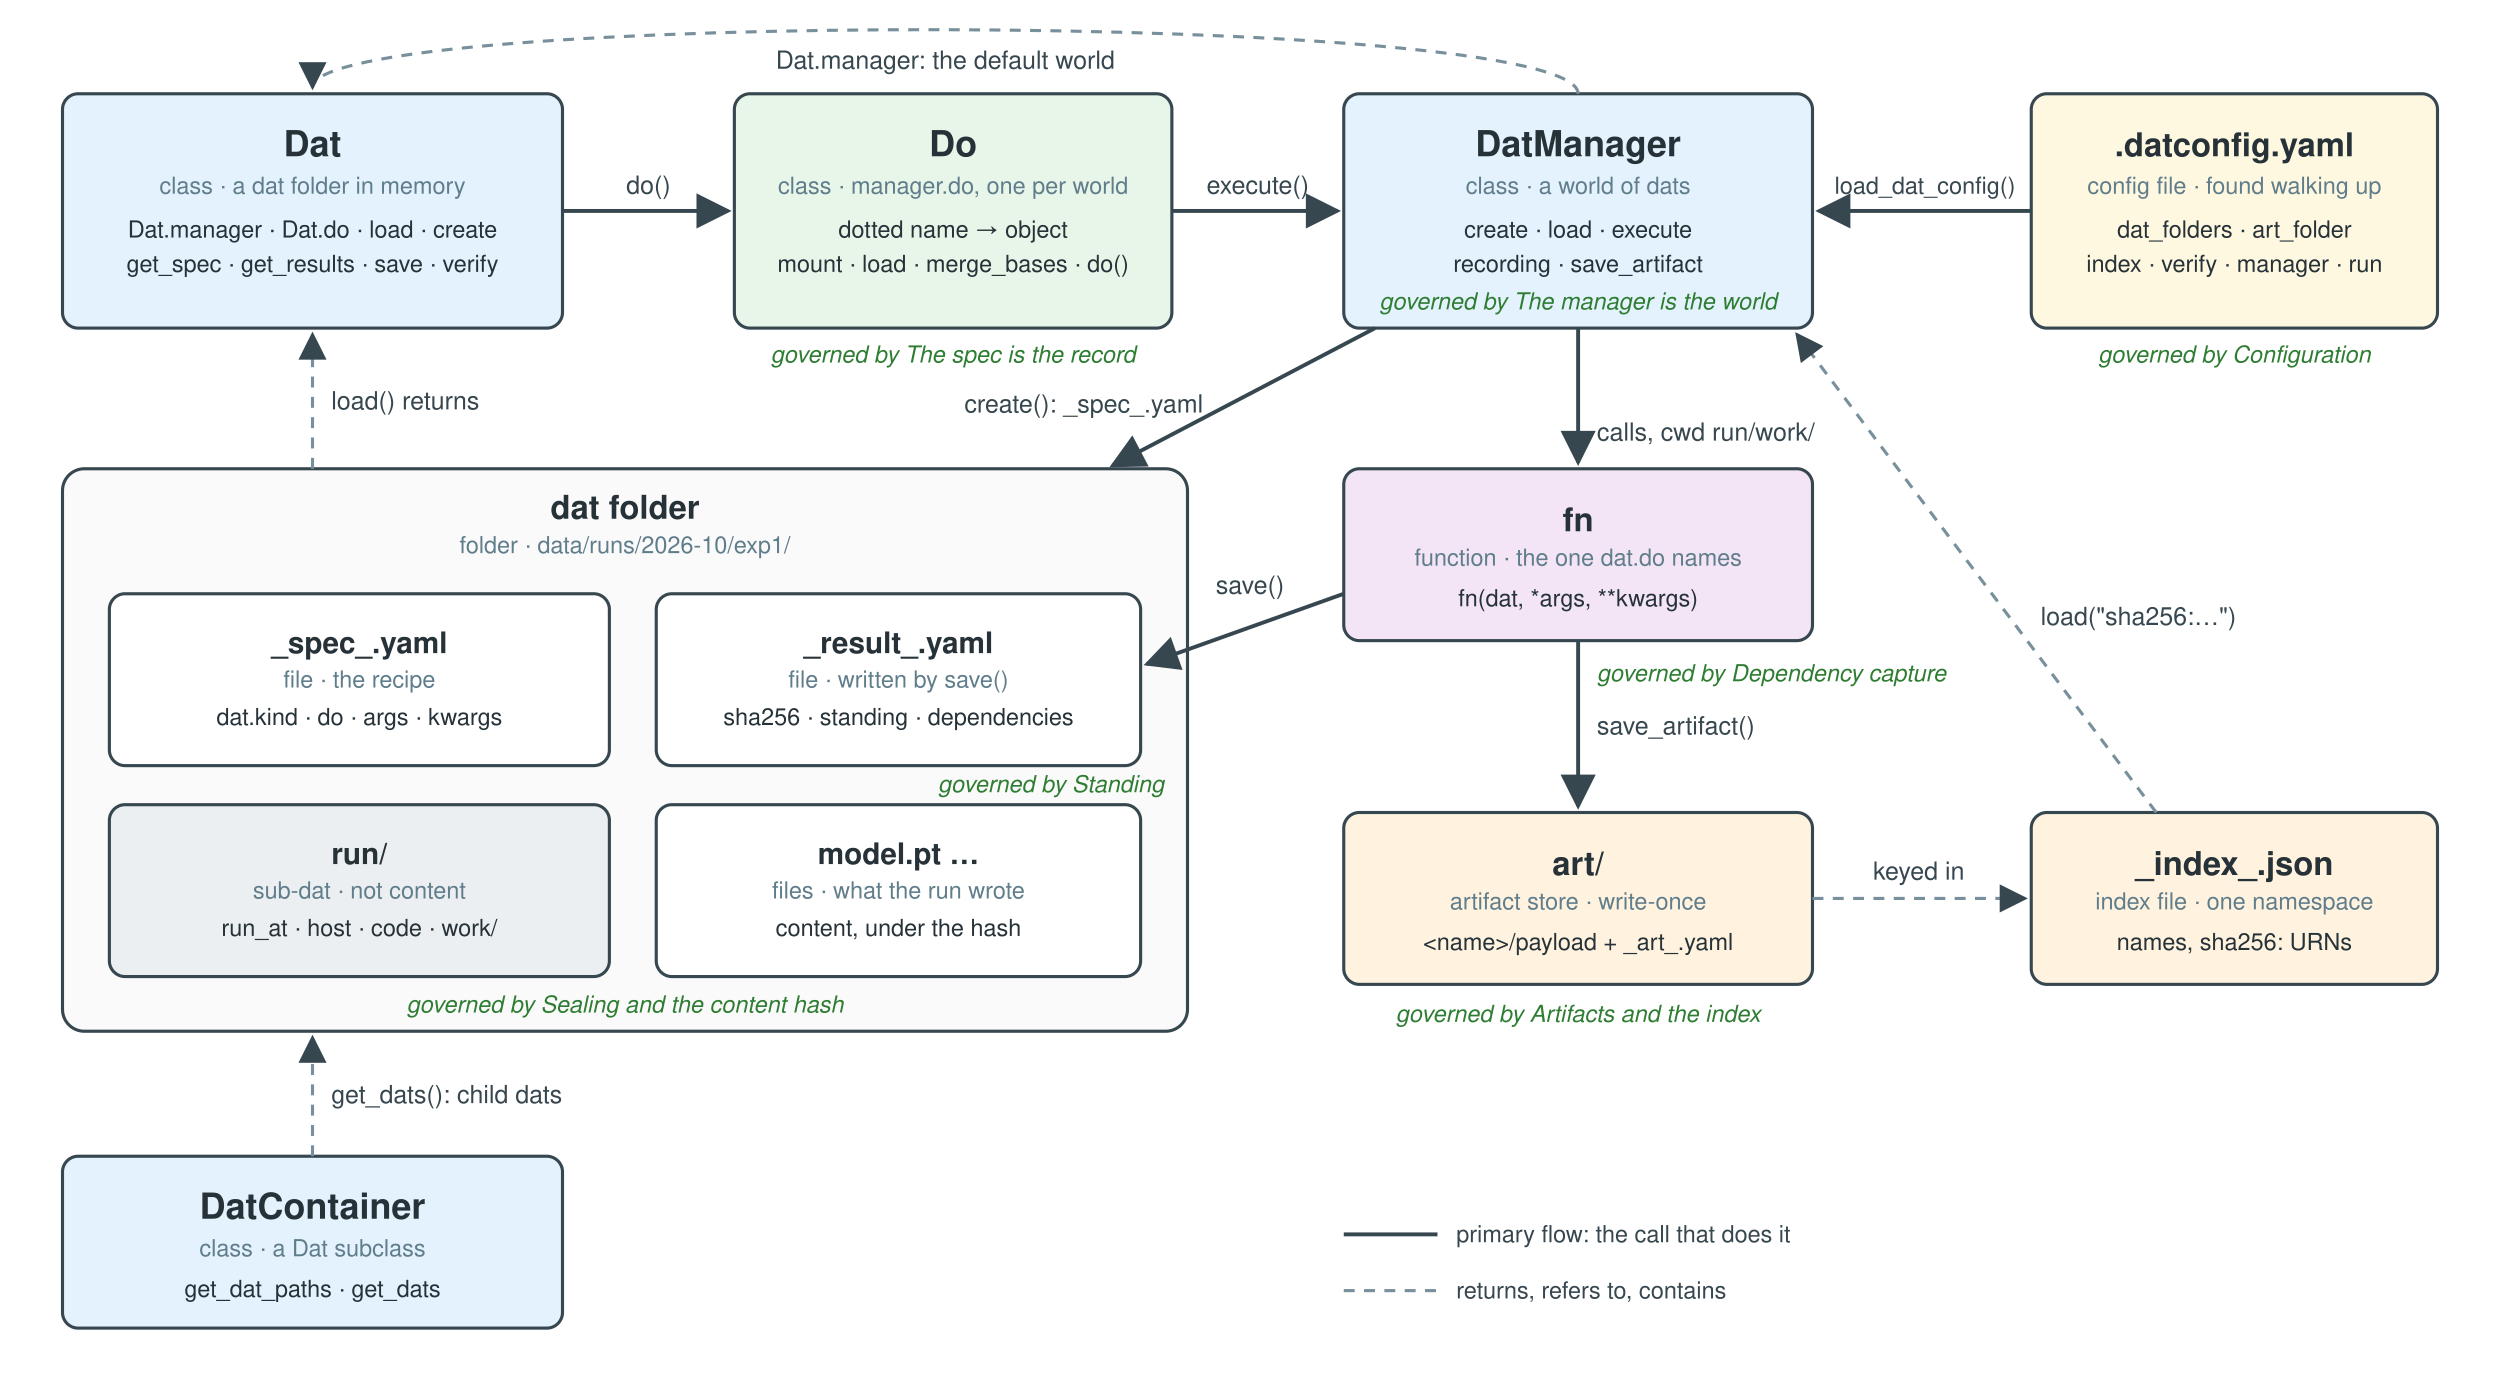
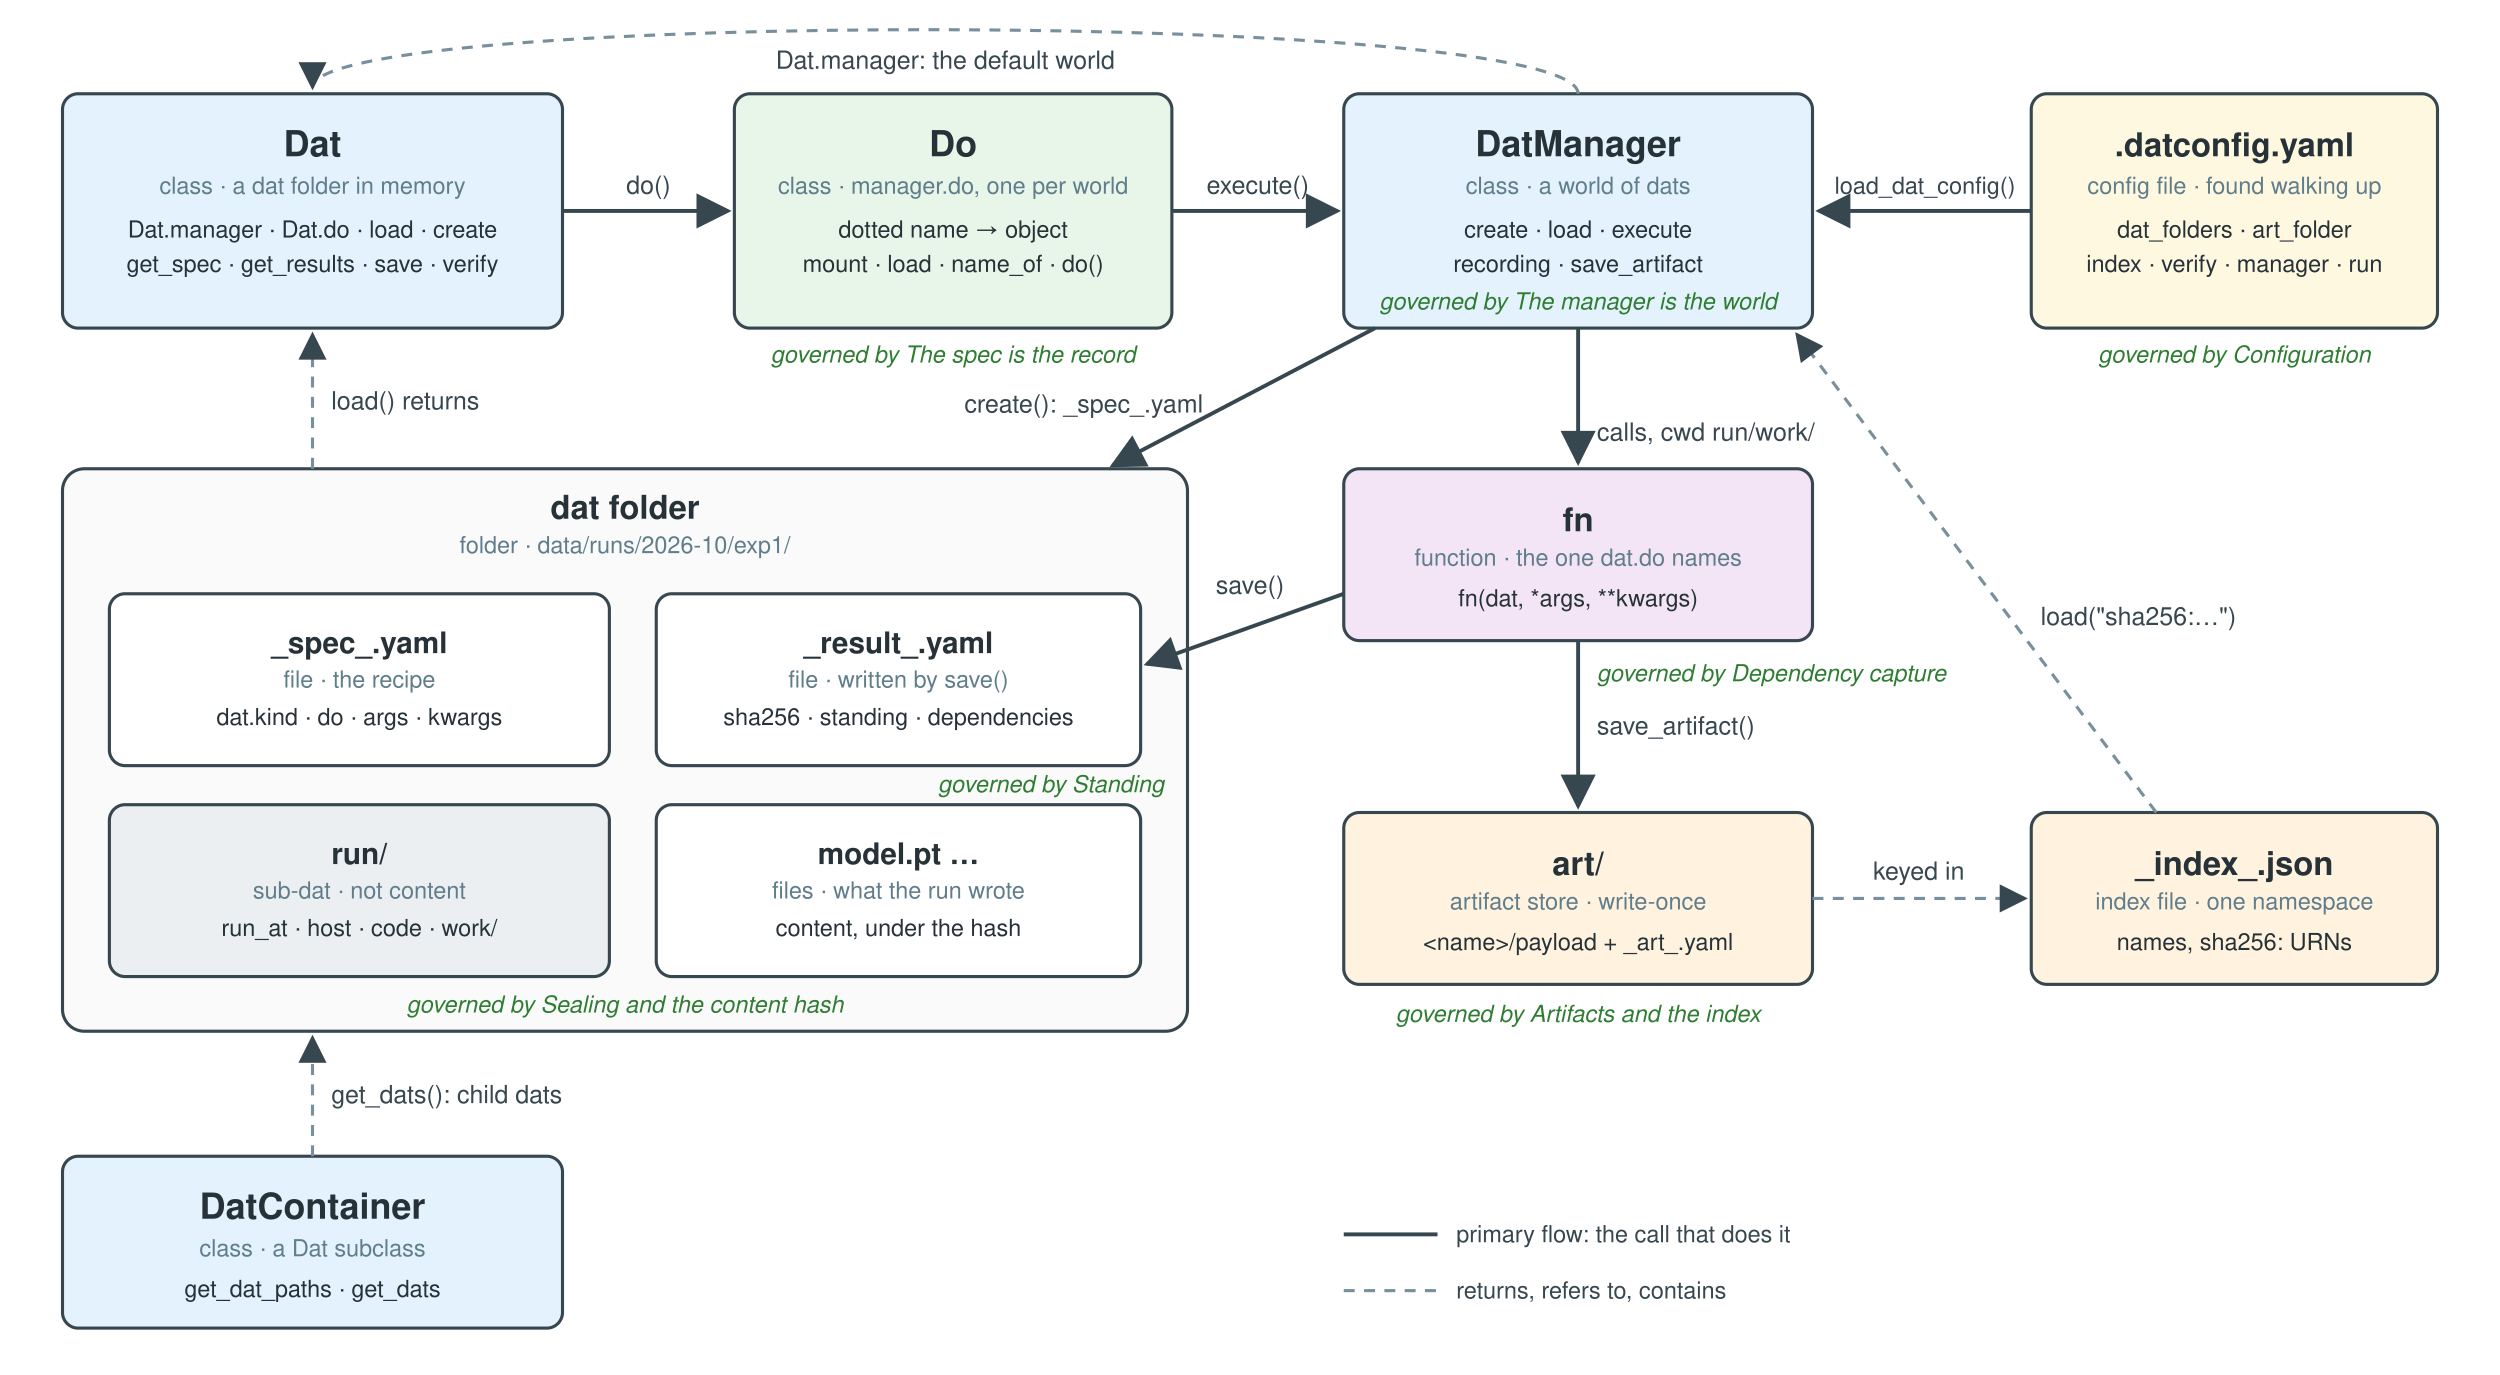
<svg xmlns="http://www.w3.org/2000/svg" viewBox="0 0 1600 880" width="1600" height="880" font-family="Helvetica, Arial, sans-serif">
  <defs>
    <marker id="arrow" viewBox="0 0 10 10" refX="9" refY="5" markerWidth="9" markerHeight="9" orient="auto-start-reverse">
      <path d="M0,0 L10,5 L0,10 z" fill="#37474f" />
    </marker>
  </defs>
  <rect x="0" y="0" width="1600" height="880" fill="#ffffff" />
  <rect x="40" y="300" width="720" height="360" rx="14" fill="#fafafa" stroke="#37474f" stroke-width="2" />
  <g stroke="#37474f" stroke-width="2">
    <rect x="40" y="60" width="320" height="150" rx="10" fill="#e3f2fd" />
    <rect x="470" y="60" width="280" height="150" rx="10" fill="#e8f5e9" />
    <rect x="860" y="60" width="300" height="150" rx="10" fill="#e3f2fd" />
    <rect x="1300" y="60" width="260" height="150" rx="10" fill="#fff8e1" />
    <rect x="70" y="380" width="320" height="110" rx="10" fill="#ffffff" />
    <rect x="420" y="380" width="310" height="110" rx="10" fill="#ffffff" />
    <rect x="70" y="515" width="320" height="110" rx="10" fill="#eceff1" />
    <rect x="420" y="515" width="310" height="110" rx="10" fill="#ffffff" />
    <rect x="860" y="300" width="300" height="110" rx="10" fill="#f3e5f5" />
    <rect x="860" y="520" width="300" height="110" rx="10" fill="#fff3e0" />
    <rect x="1300" y="520" width="260" height="110" rx="10" fill="#fff3e0" />
    <rect x="40" y="740" width="320" height="110" rx="10" fill="#e3f2fd" />
  </g>
  <g fill="#263238" text-anchor="middle">
    <text x="200" y="100" font-size="23" font-weight="bold">Dat</text>
    <text x="200" y="124" font-size="15" fill="#607d8b">class · a dat folder in memory</text>
    <text x="200" y="152" font-size="15">Dat.manager · Dat.do · load · create</text>
    <text x="200" y="174" font-size="15">get_spec · get_results · save · verify</text>
    <text x="610" y="100" font-size="23" font-weight="bold">Do</text>
    <text x="610" y="124" font-size="15" fill="#607d8b">class · manager.do, one per world</text>
    <text x="610" y="152" font-size="15">dotted name → object</text>
-     <text x="610" y="174" font-size="15">mount · load · merge_bases · do()</text>
+     <text x="610" y="174" font-size="15">mount · load · name_of · do()</text>
    <text x="1010" y="100" font-size="23" font-weight="bold">DatManager</text>
    <text x="1010" y="124" font-size="15" fill="#607d8b">class · a world of dats</text>
    <text x="1010" y="152" font-size="15">create · load · execute</text>
    <text x="1010" y="174" font-size="15">recording · save_artifact</text>
    <text x="1010" y="198" font-size="15" font-style="italic" fill="#2e7d32">governed by The manager is the world</text>
    <text x="1430" y="100" font-size="21" font-weight="bold">.datconfig.yaml</text>
    <text x="1430" y="124" font-size="15" fill="#607d8b">config file · found walking up</text>
    <text x="1430" y="152" font-size="15">dat_folders · art_folder</text>
    <text x="1430" y="174" font-size="15">index · verify · manager · run</text>
    <text x="400" y="332" font-size="21" font-weight="bold">dat folder</text>
    <text x="400" y="354" font-size="15" fill="#607d8b">folder · data/runs/2026-10/exp1/</text>
    <text x="230" y="418" font-size="19" font-weight="bold">_spec_.yaml</text>
    <text x="230" y="440" font-size="15" fill="#607d8b">file · the recipe</text>
    <text x="230" y="464" font-size="15">dat.kind · do · args · kwargs</text>
    <text x="575" y="418" font-size="19" font-weight="bold">_result_.yaml</text>
    <text x="575" y="440" font-size="15" fill="#607d8b">file · written by save()</text>
    <text x="575" y="464" font-size="15">sha256 · standing · dependencies</text>
    <text x="230" y="553" font-size="19" font-weight="bold">run/</text>
    <text x="230" y="575" font-size="15" fill="#607d8b">sub-dat · not content</text>
    <text x="230" y="599" font-size="15">run_at · host · code · work/</text>
    <text x="575" y="553" font-size="19" font-weight="bold">model.pt …</text>
    <text x="575" y="575" font-size="15" fill="#607d8b">files · what the run wrote</text>
    <text x="575" y="599" font-size="15">content, under the hash</text>
    <text x="1010" y="340" font-size="21" font-weight="bold">fn</text>
    <text x="1010" y="362" font-size="15" fill="#607d8b">function · the one dat.do names</text>
    <text x="1010" y="388" font-size="15">fn(dat, *args, **kwargs)</text>
    <text x="1010" y="560" font-size="21" font-weight="bold">art/</text>
    <text x="1010" y="582" font-size="15" fill="#607d8b">artifact store · write-once</text>
    <text x="1010" y="608" font-size="15">&lt;name&gt;/payload + _art_.yaml</text>
    <text x="1430" y="560" font-size="21" font-weight="bold">_index_.json</text>
    <text x="1430" y="582" font-size="15" fill="#607d8b">index file · one namespace</text>
    <text x="1430" y="608" font-size="15">names, sha256: URNs</text>
    <text x="200" y="780" font-size="23" font-weight="bold">DatContainer</text>
    <text x="200" y="804" font-size="15" fill="#607d8b">class · a Dat subclass</text>
    <text x="200" y="830" font-size="15">get_dat_paths · get_dats</text>
  </g>
  <g font-size="15" font-style="italic" fill="#2e7d32" text-anchor="middle">
    <text x="610" y="232">governed by The spec is the record</text>
    <text x="1430" y="232">governed by Configuration</text>
    <text x="400" y="648">governed by Sealing and the content hash</text>
    <text x="1010" y="654">governed by Artifacts and the index</text>
  </g>
  <g font-size="15" font-style="italic" fill="#2e7d32">
    <text x="1022" y="436">governed by Dependency capture</text>
    <text x="745" y="507" text-anchor="end">governed by Standing</text>
  </g>
  <g stroke="#37474f" stroke-width="2.5" fill="none" marker-end="url(#arrow)">
    <line x1="360" y1="135" x2="466" y2="135" />
    <line x1="750" y1="135" x2="856" y2="135" />
    <line x1="1300" y1="135" x2="1164" y2="135" />
    <line x1="880" y1="210" x2="712" y2="298" />
    <line x1="1010" y1="210" x2="1010" y2="296" />
    <line x1="860" y1="380" x2="734" y2="425" />
    <line x1="1010" y1="410" x2="1010" y2="516" />
  </g>
  <g stroke="#78909c" stroke-width="2" stroke-dasharray="7 6" fill="none" marker-end="url(#arrow)">
    <path d="M1010,60 C1010,6 200,6 200,56" />
    <line x1="200" y1="300" x2="200" y2="214" />
    <line x1="1160" y1="575" x2="1296" y2="575" />
    <line x1="1380" y1="520" x2="1150" y2="214" />
    <line x1="200" y1="740" x2="200" y2="664" />
  </g>
  <g font-size="16" fill="#37474f">
    <text x="415" y="124" text-anchor="middle">do()</text>
    <text x="805" y="124" text-anchor="middle">execute()</text>
    <text x="1232" y="124" text-anchor="middle" font-size="15">load_dat_config()</text>
    <text x="770" y="264" text-anchor="end">create(): _spec_.yaml</text>
    <text x="1022" y="282">calls, cwd run/work/</text>
    <text x="800" y="380" text-anchor="middle">save()</text>
    <text x="1022" y="470">save_artifact()</text>
    <text x="605" y="44" text-anchor="middle">Dat.manager: the default world</text>
    <text x="212" y="262">load() returns</text>
    <text x="1228" y="563" text-anchor="middle">keyed in</text>
    <text x="1306" y="400">load("sha256:…")</text>
    <text x="212" y="706">get_dats(): child dats</text>
  </g>
  <g font-size="15" fill="#37474f">
    <line x1="860" y1="790" x2="920" y2="790" stroke="#37474f" stroke-width="2.5" />
    <text x="932" y="795">primary flow: the call that does it</text>
    <line x1="860" y1="826" x2="920" y2="826" stroke="#78909c" stroke-width="2" stroke-dasharray="7 6" />
    <text x="932" y="831">returns, refers to, contains</text>
  </g>
</svg>
